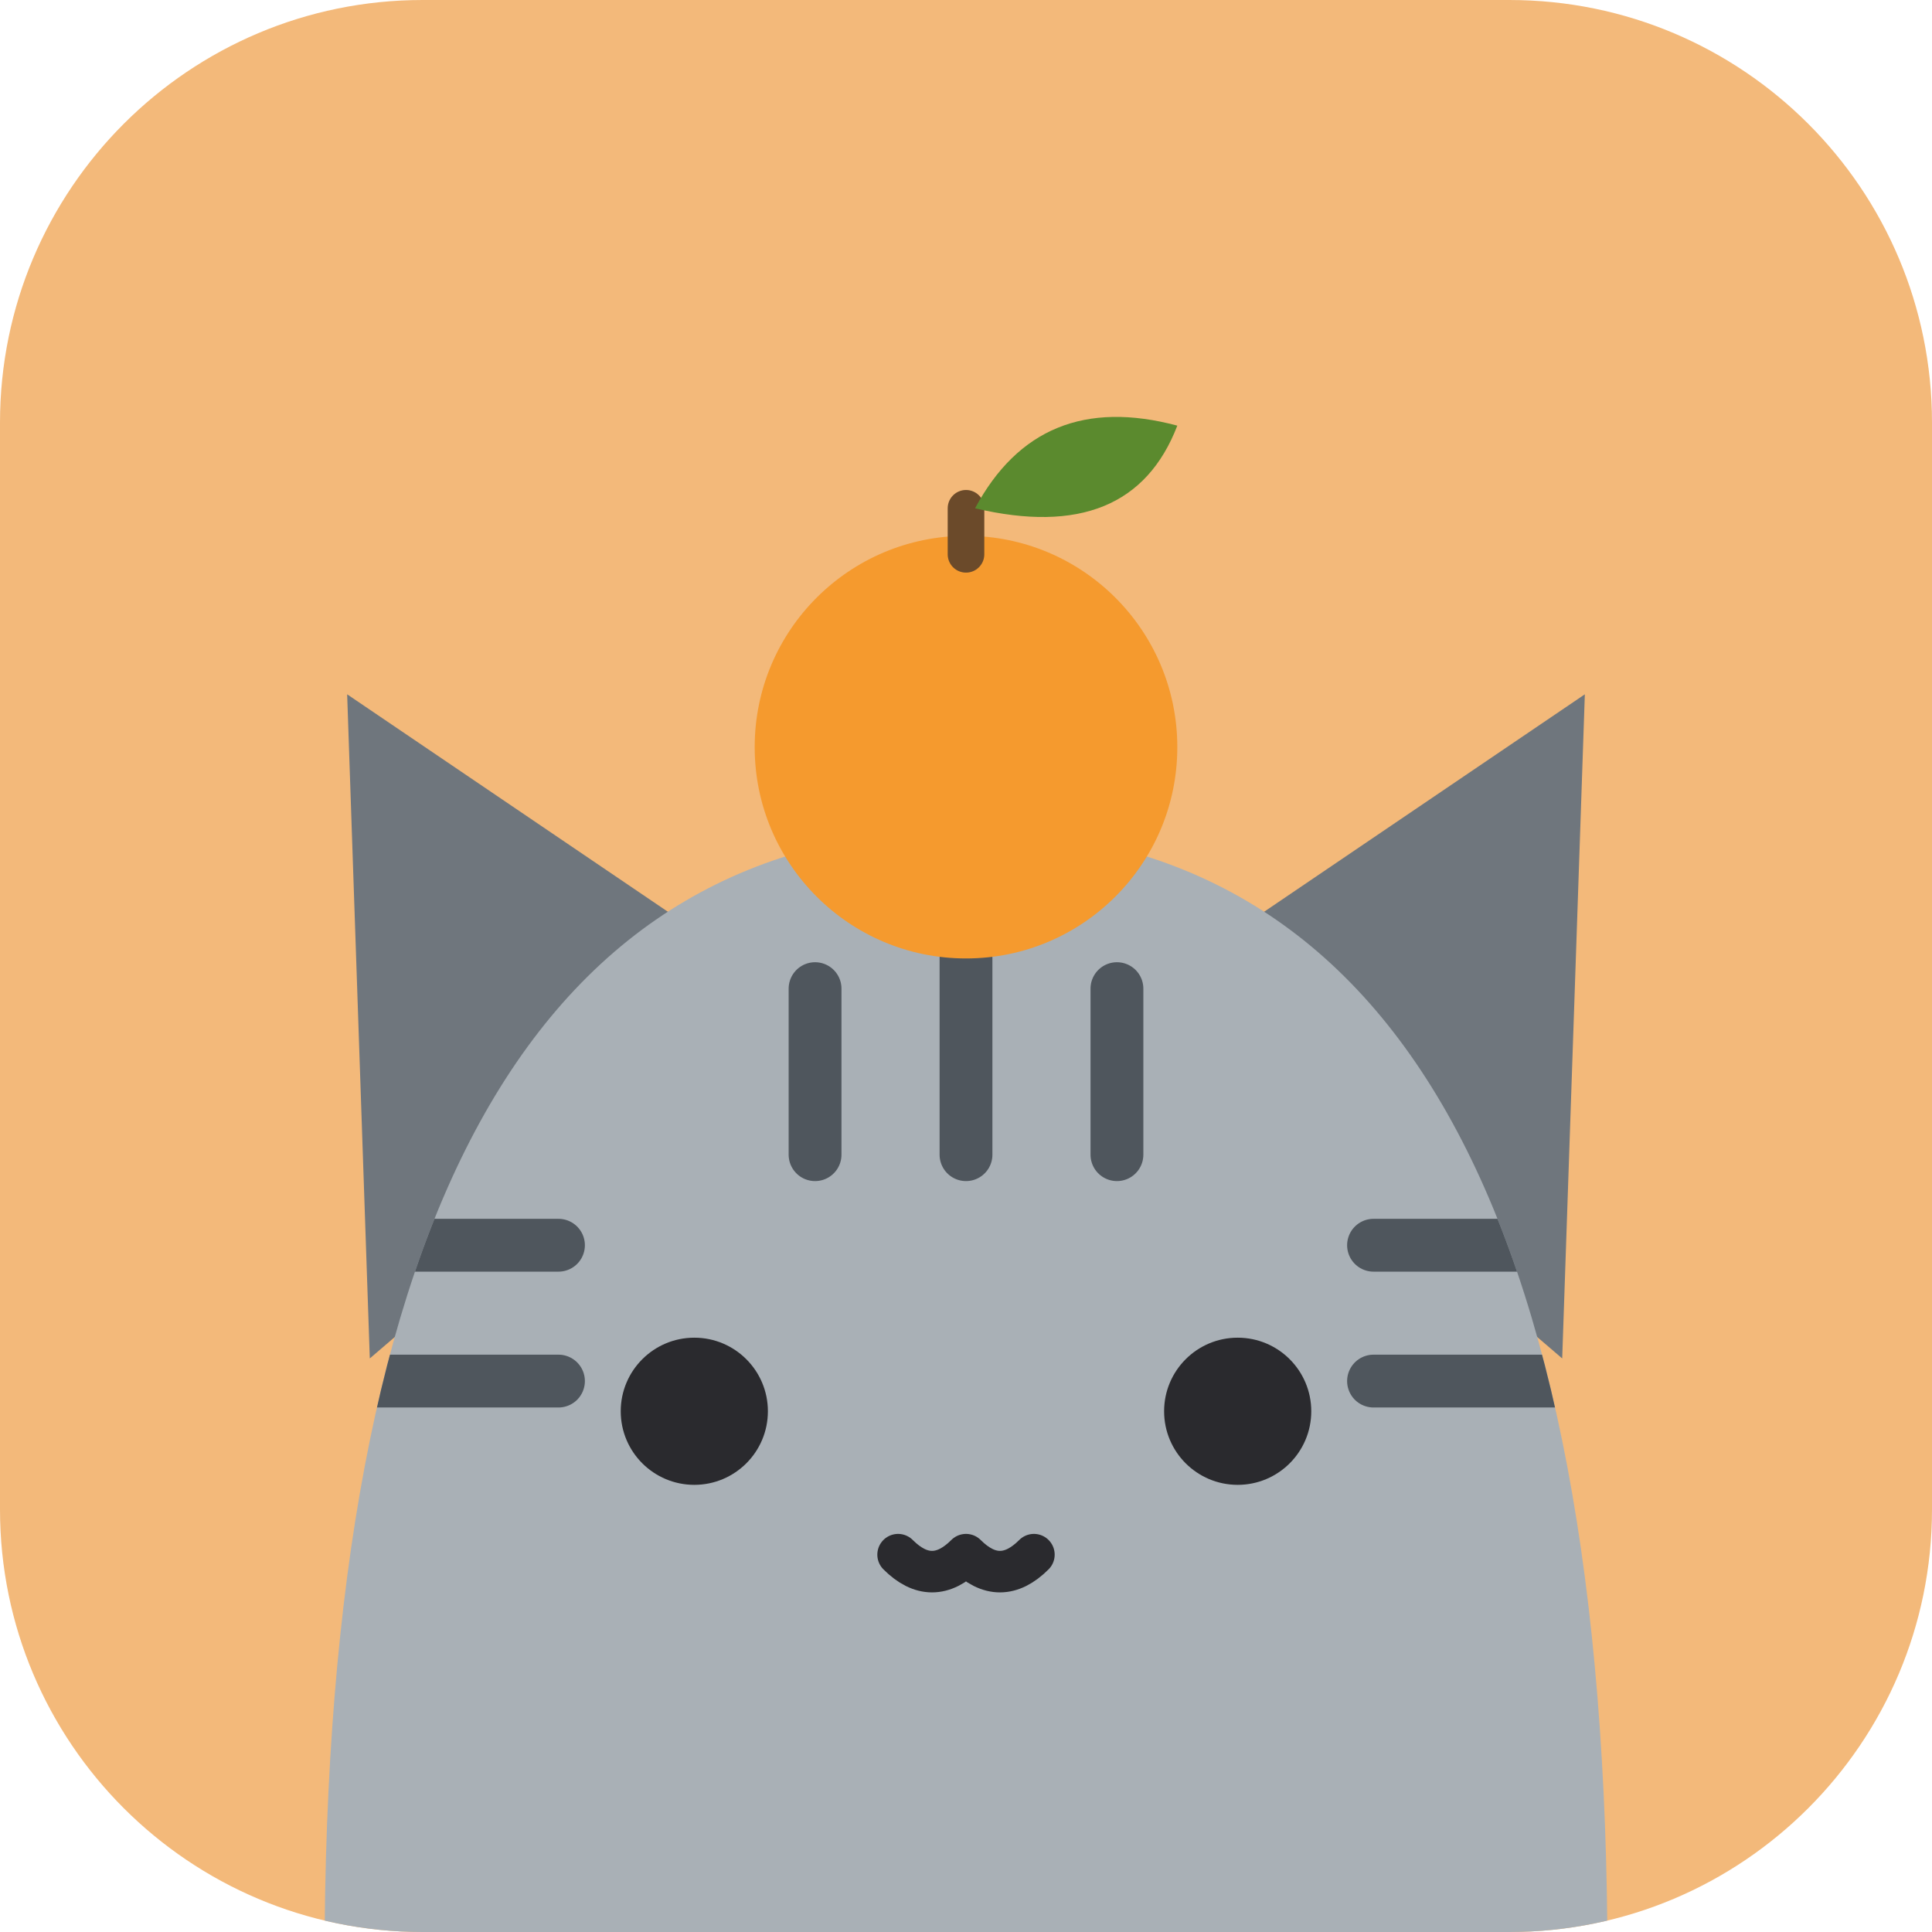
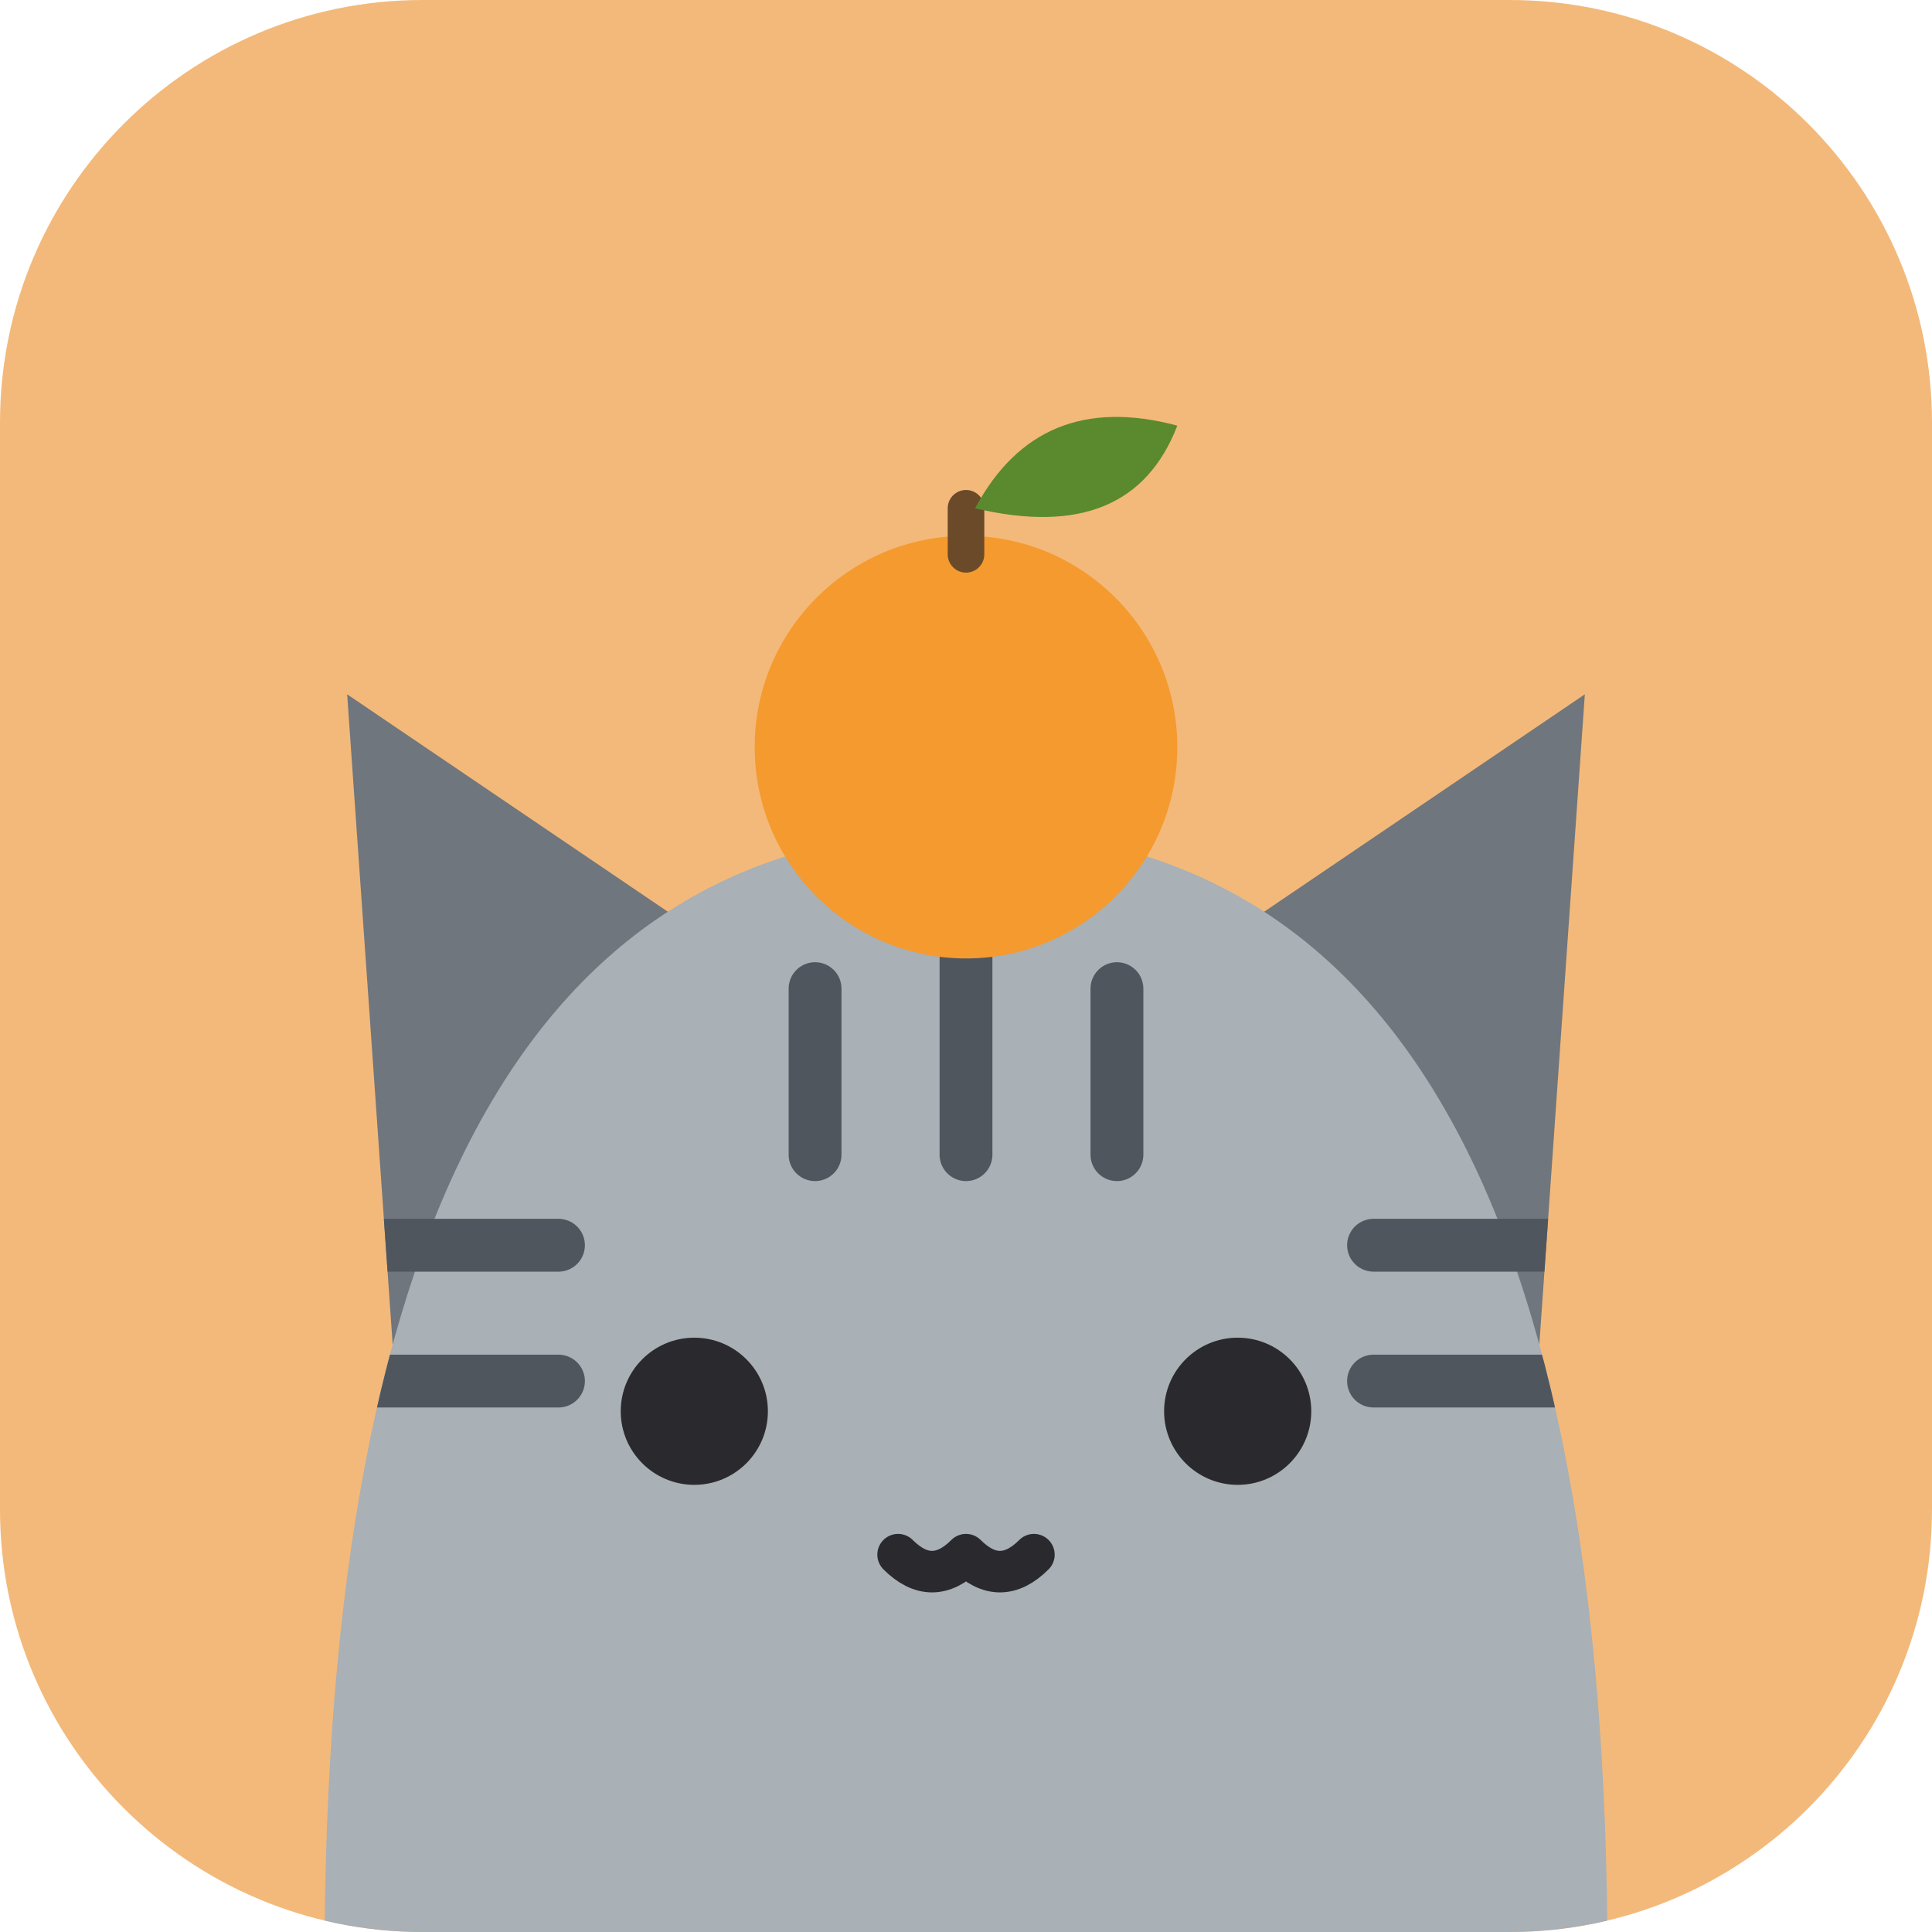
<svg xmlns="http://www.w3.org/2000/svg" viewBox="0 0 512 512">
  <defs>
    <clipPath id="i">
      <rect width="512" height="512" rx="112" />
    </clipPath>
    <clipPath id="h">
      <path d="M86 520q0-300 170-300t170 300z" />
+       <path d="M106 384l-14-200 118 80z" />
+       <path d="M406 384L302 264L420 184z" />
    </clipPath>
  </defs>
  <g clip-path="url(#i)">
    <rect width="512" height="512" fill="#f3b97a" />
-     <path d="M98 360l-6-176 118 80z" fill="#6f767d" />
-     <path d="M414 360l6-176-118 80z" fill="#6f767d" />
+     <path d="M106 384l-14-200 118 80z" fill="#6f767d" />
+     <path d="M406 384L302 264L420 184z" fill="#6f767d" />
    <path d="M86 520q0-300 170-300t170 300z" fill="#a9b0b6" />
    <g clip-path="url(#h)">
      <path d="M216 262v44M256 254v52M296 262v44" stroke="#4f565d" stroke-width="14" stroke-linecap="round" />
      <path d="M92 330h56M100 366h48M420 330h-56M412 366h-48" stroke="#4f565d" stroke-width="14" stroke-linecap="round" />
    </g>
    <circle cx="256" cy="198" r="56" fill="#f59a2e" />
    <path d="M256 146.9v-12.2" stroke="#6b4a2a" stroke-width="9.7" stroke-linecap="round" />
    <path d="M258.4 134.7q17 -31.7 53.6 -21.9q-12.2 31.7 -53.6 21.9z" fill="#5b8a2e" />
    <circle cx="184" cy="374" r="19.5" fill="#2a2a2e" />
    <circle cx="328" cy="374" r="19.5" fill="#2a2a2e" />
    <path d="M238 412q9 9 18 0 9 9 18 0" fill="none" stroke="#2a2a2e" stroke-width="11" stroke-linecap="round" stroke-linejoin="round" />
  </g>
</svg>
